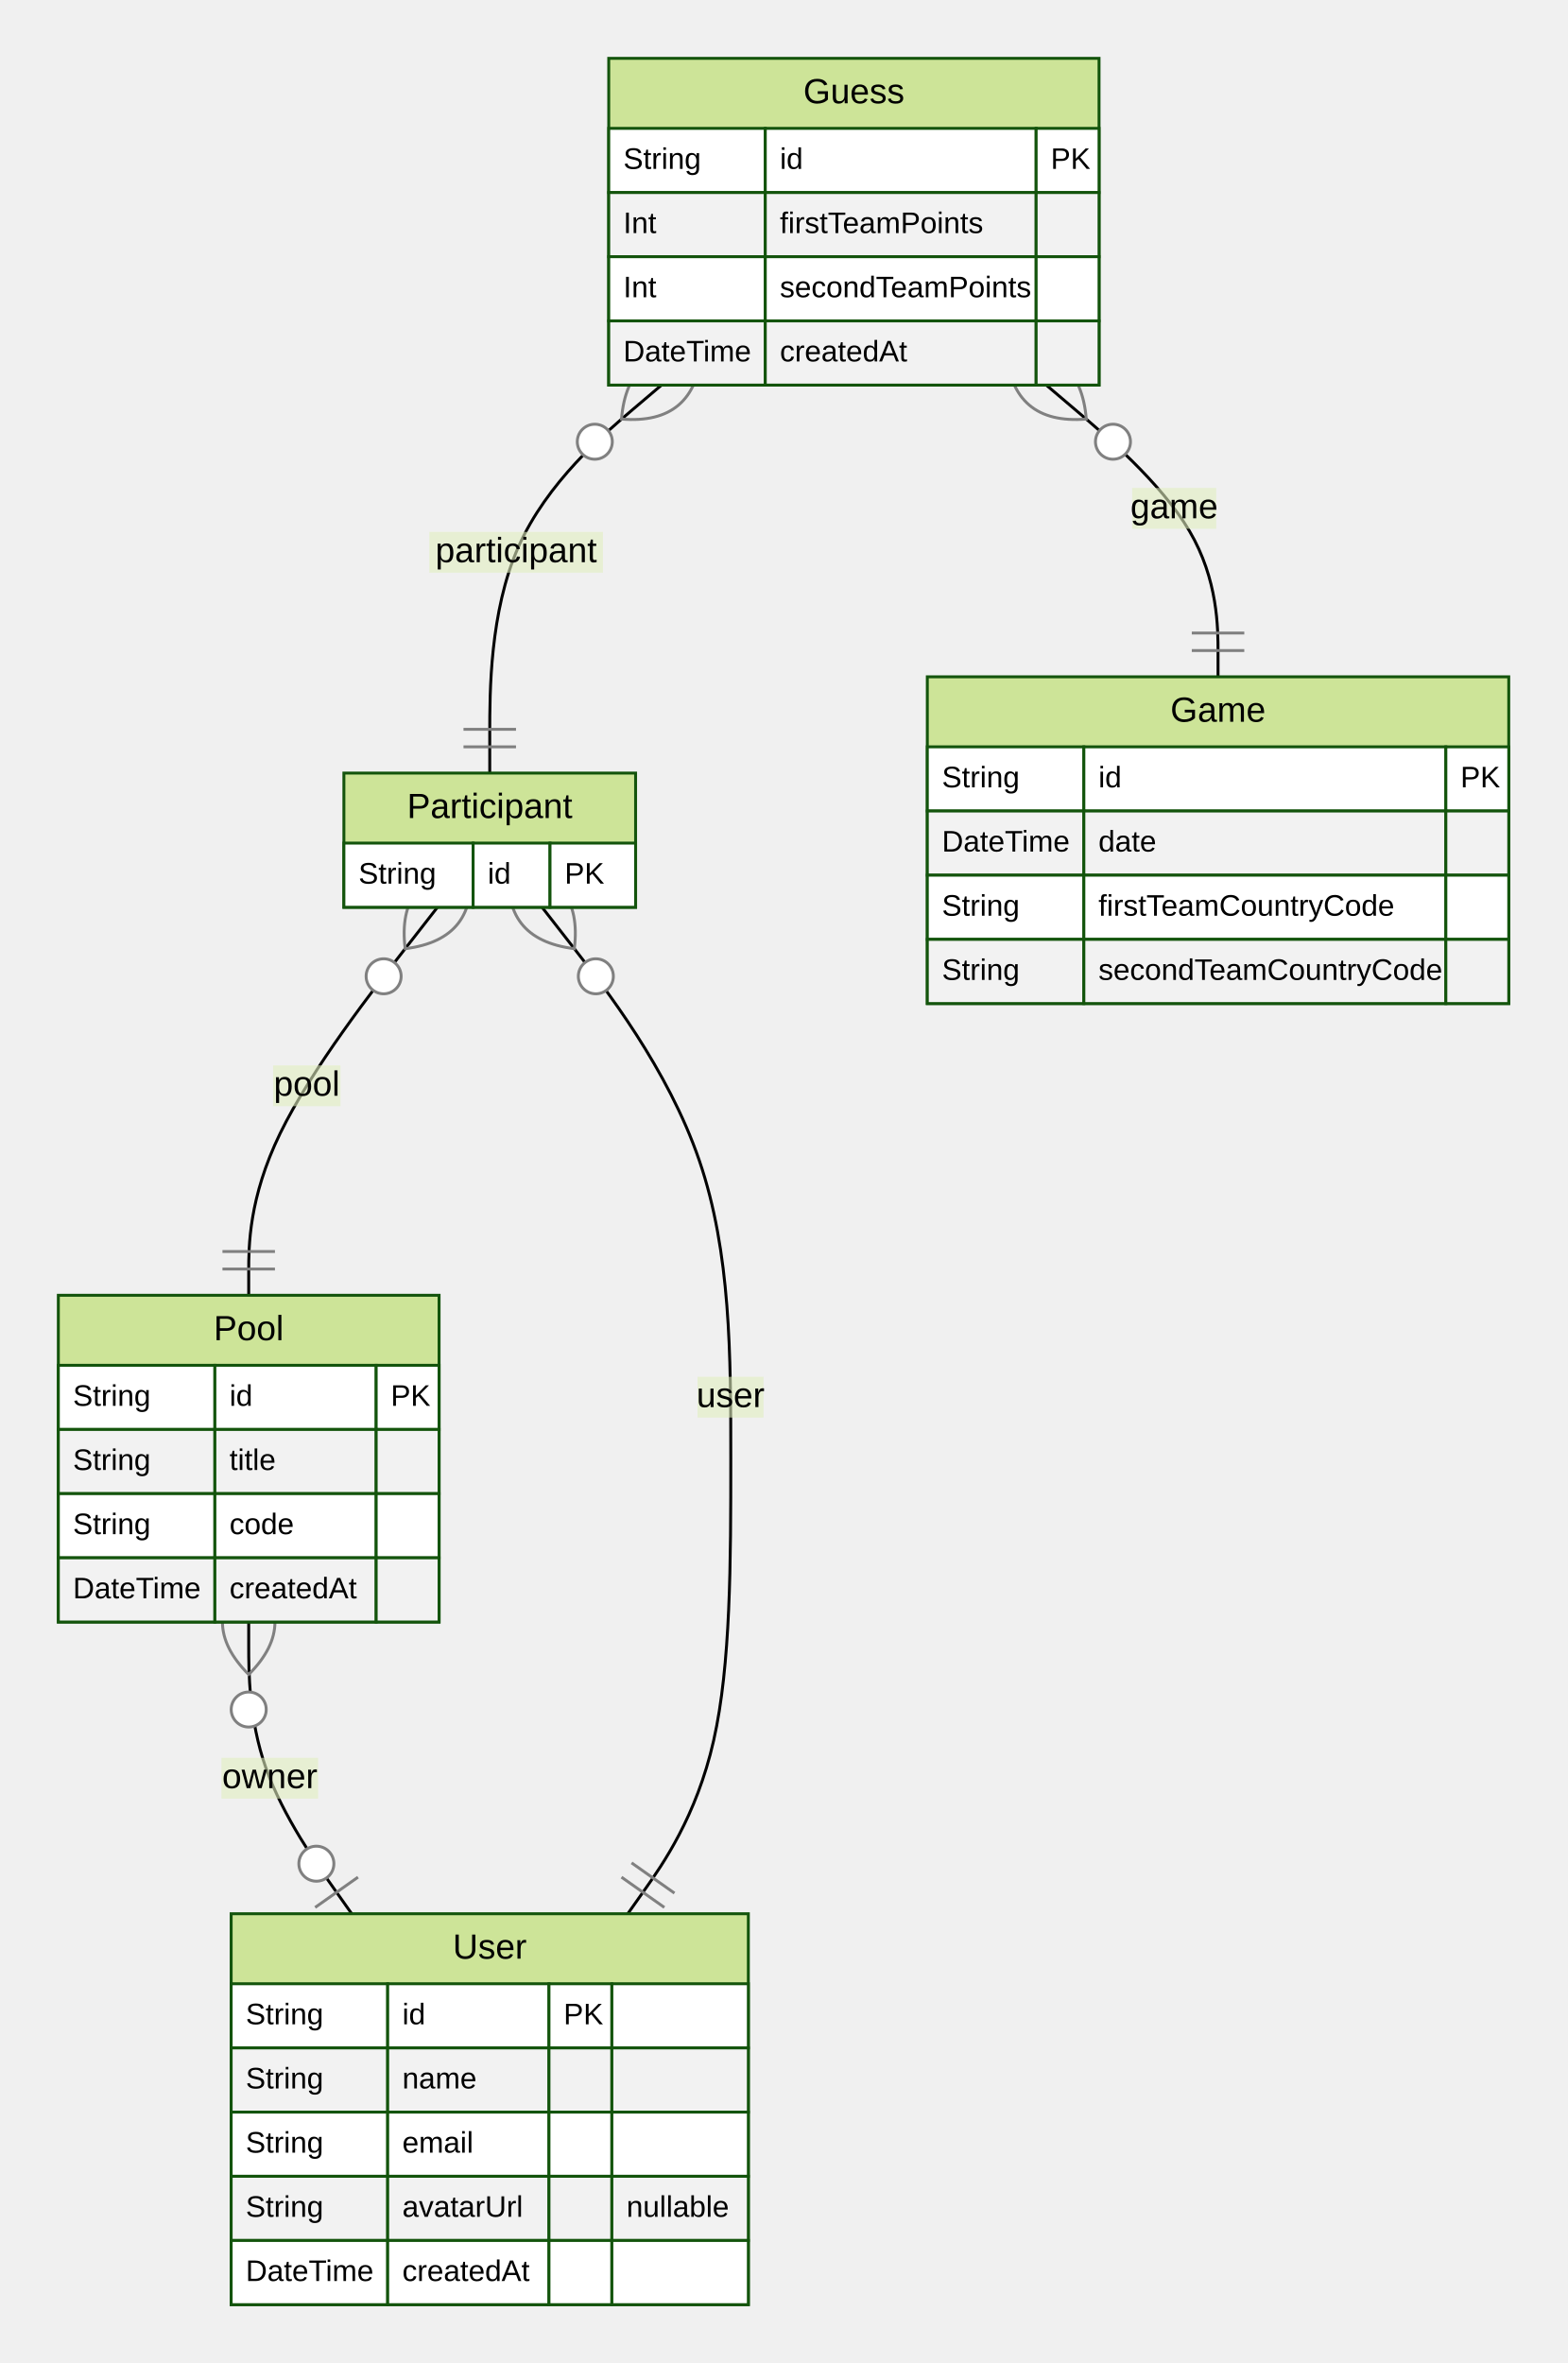
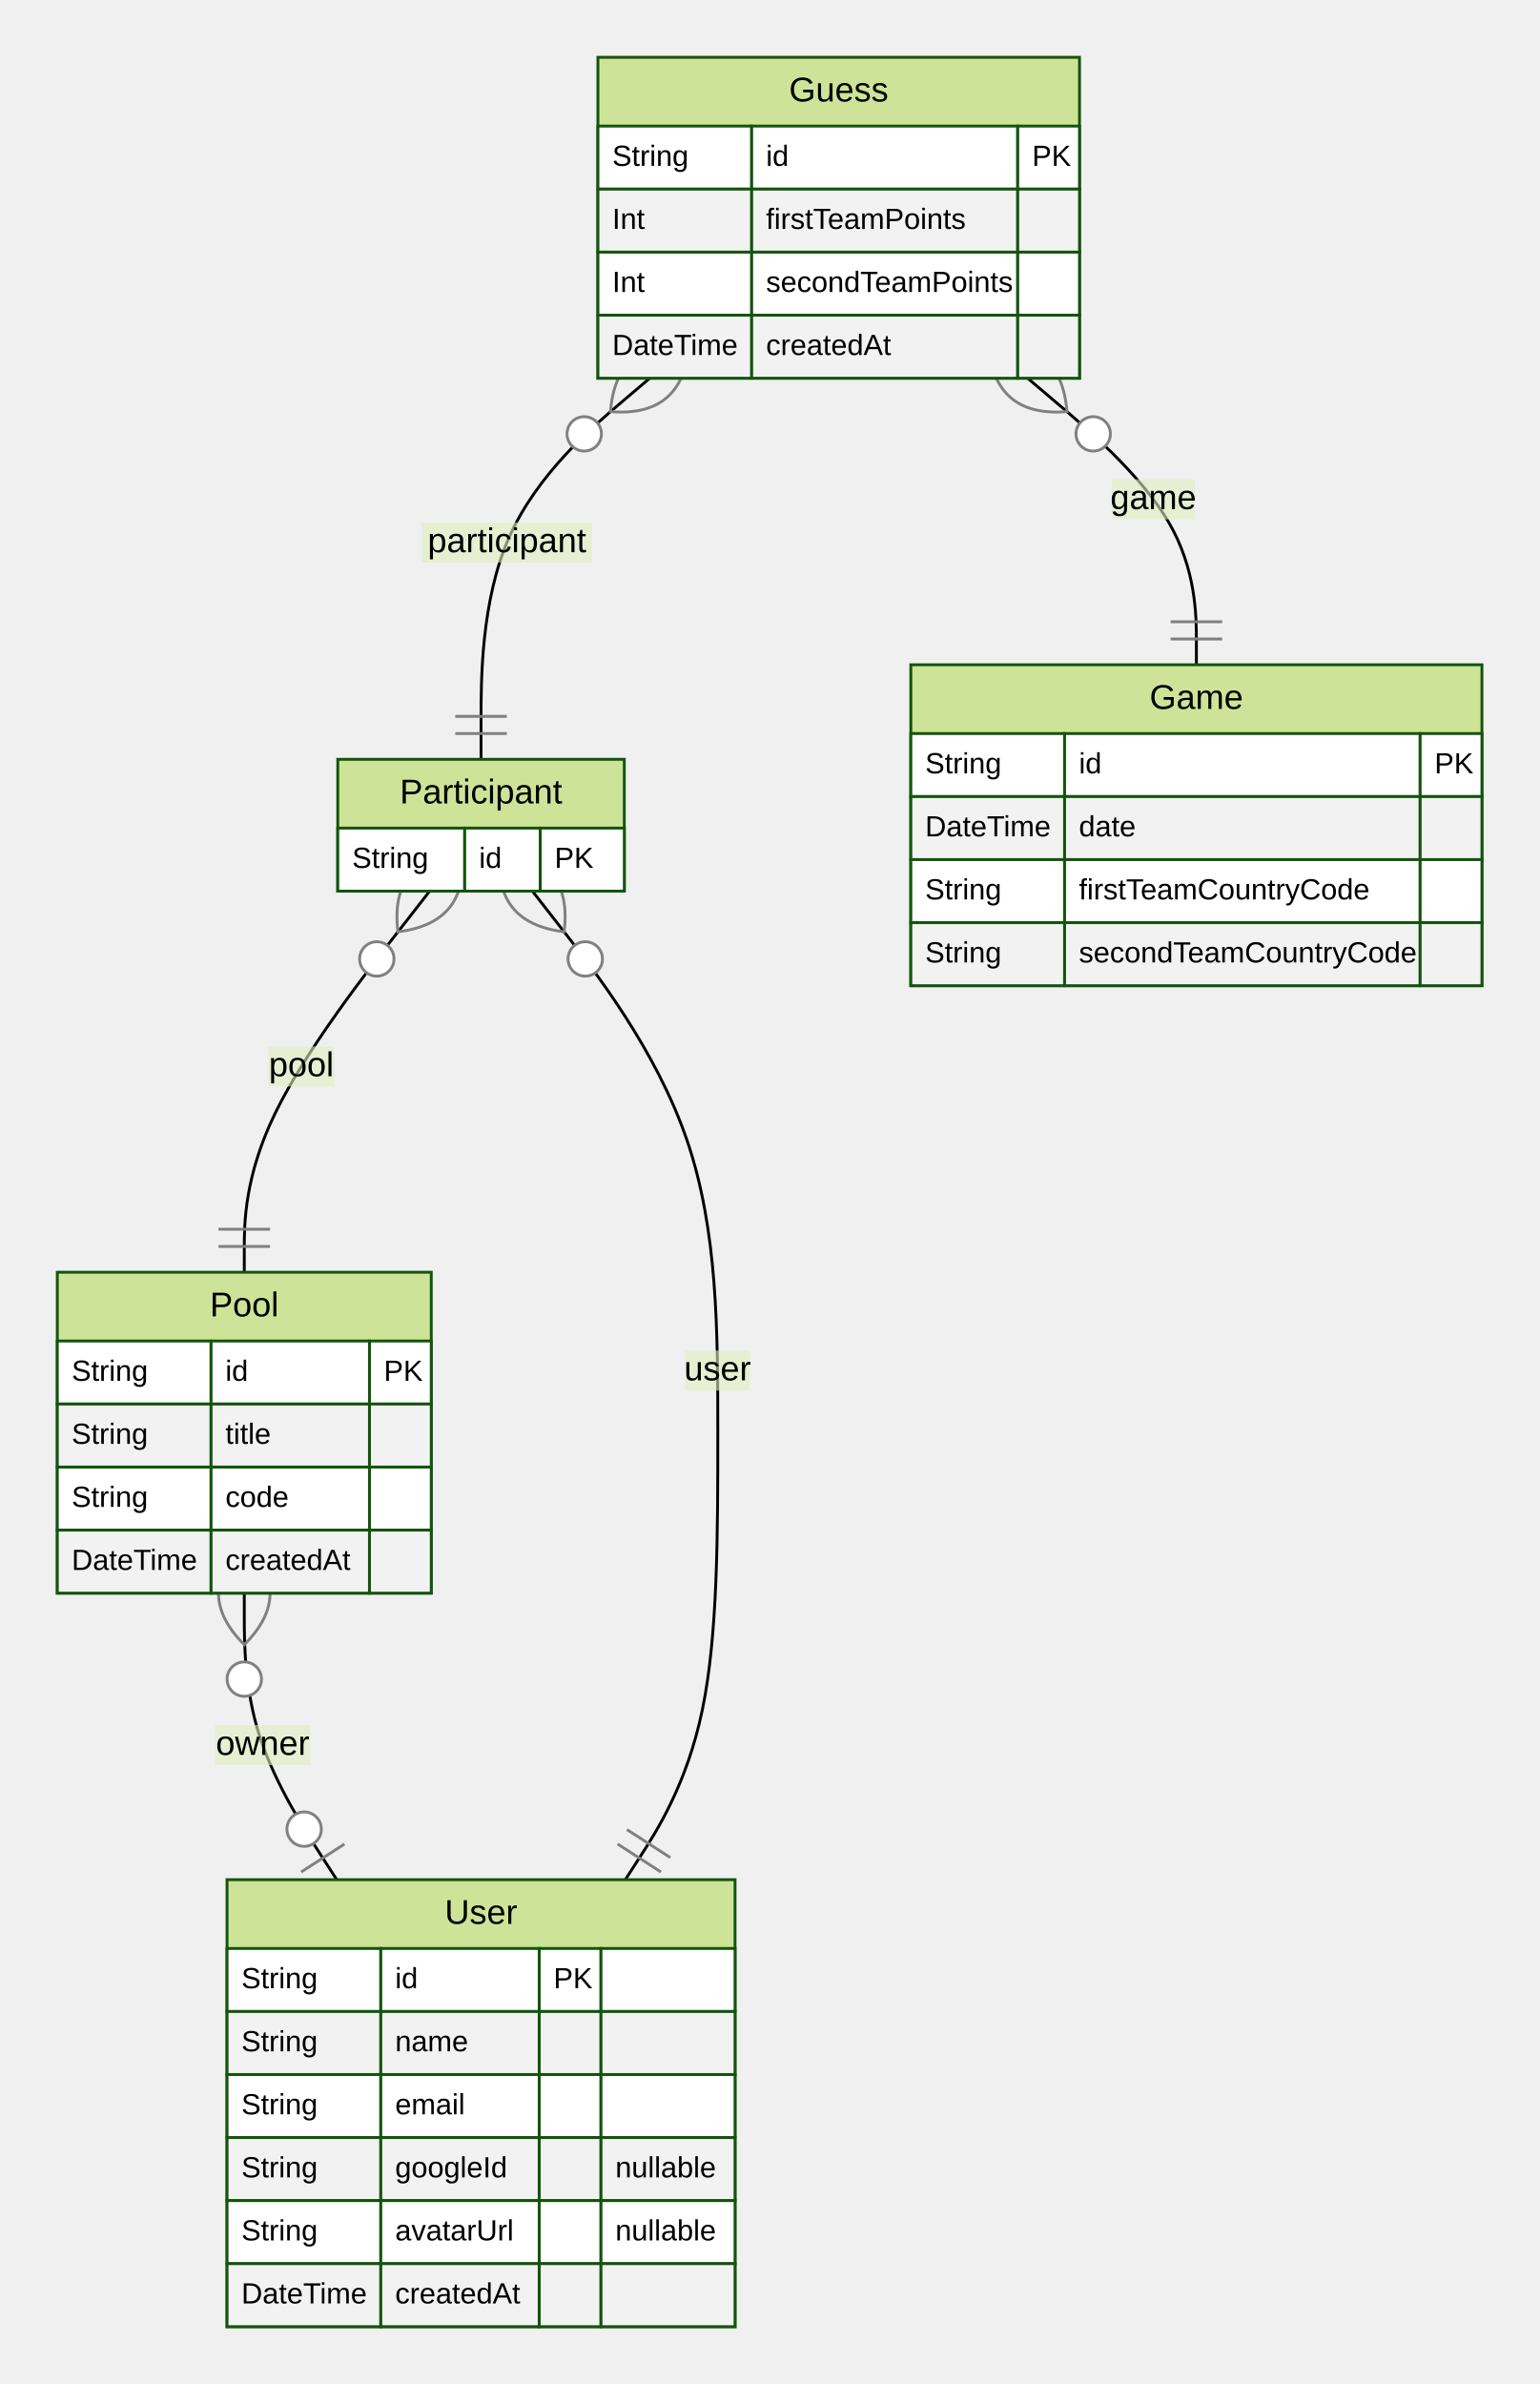
- <svg xmlns="http://www.w3.org/2000/svg" aria-labelledby="chart-title-mermaid-0 chart-desc-mermaid-0" role="img" viewBox="0 0 537.207 810" style="max-width: 537.207px; background-color: white;" width="100%" id="mermaid-0">
+ <svg xmlns="http://www.w3.org/2000/svg" aria-labelledby="chart-title-mermaid-0 chart-desc-mermaid-0" role="img" viewBox="0 0 537.207 832" style="max-width: 537.207px; background-color: white;" width="100%" id="mermaid-0">
  <style>#mermaid-0 {font-family:"trebuchet ms",verdana,arial,sans-serif;font-size:16px;fill:#000000;}#mermaid-0 .error-icon{fill:#552222;}#mermaid-0 .error-text{fill:#552222;stroke:#552222;}#mermaid-0 .edge-thickness-normal{stroke-width:2px;}#mermaid-0 .edge-thickness-thick{stroke-width:3.5px;}#mermaid-0 .edge-pattern-solid{stroke-dasharray:0;}#mermaid-0 .edge-pattern-dashed{stroke-dasharray:3;}#mermaid-0 .edge-pattern-dotted{stroke-dasharray:2;}#mermaid-0 .marker{fill:#000000;stroke:#000000;}#mermaid-0 .marker.cross{stroke:#000000;}#mermaid-0 svg{font-family:"trebuchet ms",verdana,arial,sans-serif;font-size:16px;}#mermaid-0 .entityBox{fill:#cde498;stroke:#13540c;}#mermaid-0 .attributeBoxOdd{fill:#ffffff;stroke:#13540c;}#mermaid-0 .attributeBoxEven{fill:#f2f2f2;stroke:#13540c;}#mermaid-0 .relationshipLabelBox{fill:hsl(78.158, 58.462%, 84.51%);opacity:0.7;background-color:hsl(78.158, 58.462%, 84.51%);}#mermaid-0 .relationshipLabelBox rect{opacity:0.5;}#mermaid-0 .relationshipLine{stroke:#000000;}#mermaid-0 :root{--mermaid-font-family:"trebuchet ms",verdana,arial,sans-serif;}</style>
  <g />
  <defs>
    <marker orient="auto" markerHeight="18" markerWidth="18" refY="9" refX="0" id="ONLY_ONE_START">
      <path d="M9,0 L9,18 M15,0 L15,18" fill="none" stroke="gray" />
    </marker>
  </defs>
  <defs>
    <marker orient="auto" markerHeight="18" markerWidth="18" refY="9" refX="18" id="ONLY_ONE_END">
      <path d="M3,0 L3,18 M9,0 L9,18" fill="none" stroke="gray" />
    </marker>
  </defs>
  <defs>
    <marker orient="auto" markerHeight="18" markerWidth="30" refY="9" refX="0" id="ZERO_OR_ONE_START">
      <circle r="6" cy="9" cx="21" fill="white" stroke="gray" />
      <path d="M9,0 L9,18" fill="none" stroke="gray" />
    </marker>
  </defs>
  <defs>
    <marker orient="auto" markerHeight="18" markerWidth="30" refY="9" refX="30" id="ZERO_OR_ONE_END">
      <circle r="6" cy="9" cx="9" fill="white" stroke="gray" />
      <path d="M21,0 L21,18" fill="none" stroke="gray" />
    </marker>
  </defs>
  <defs>
    <marker orient="auto" markerHeight="36" markerWidth="45" refY="18" refX="18" id="ONE_OR_MORE_START">
      <path d="M0,18 Q 18,0 36,18 Q 18,36 0,18 M42,9 L42,27" fill="none" stroke="gray" />
    </marker>
  </defs>
  <defs>
    <marker orient="auto" markerHeight="36" markerWidth="45" refY="18" refX="27" id="ONE_OR_MORE_END">
      <path d="M3,9 L3,27 M9,18 Q27,0 45,18 Q27,36 9,18" fill="none" stroke="gray" />
    </marker>
  </defs>
  <defs>
    <marker orient="auto" markerHeight="36" markerWidth="57" refY="18" refX="18" id="ZERO_OR_MORE_START">
      <circle r="6" cy="18" cx="48" fill="white" stroke="gray" />
      <path d="M0,18 Q18,0 36,18 Q18,36 0,18" fill="none" stroke="gray" />
    </marker>
  </defs>
  <defs>
    <marker orient="auto" markerHeight="36" markerWidth="57" refY="18" refX="39" id="ZERO_OR_MORE_END">
      <circle r="6" cy="18" cx="9" fill="white" stroke="gray" />
      <path d="M21,18 Q39,0 57,18 Q39,36 21,18" fill="none" stroke="gray" />
    </marker>
  </defs>
-   <path marker-start="url(#ZERO_OR_MORE_START)" marker-end="url(#ZERO_OR_ONE_END)" fill="none" stroke="gray" d="M85.258,556L85.258,564.333C85.258,572.667,85.258,589.333,91.143,606C97.028,622.667,108.799,639.333,114.684,647.667L120.569,656" class="er relationshipLine" />
-   <path marker-start="url(#ZERO_OR_MORE_START)" marker-end="url(#ONLY_ONE_END)" fill="none" stroke="gray" d="M185.816,311L196.599,324.833C207.382,338.667,228.949,366.333,239.732,397.833C250.516,429.333,250.516,464.667,250.516,500C250.516,535.333,250.516,570.667,244.63,596.667C238.745,622.667,226.975,639.333,221.089,647.667L215.204,656" class="er relationshipLine" />
+   <path marker-start="url(#ZERO_OR_MORE_START)" marker-end="url(#ZERO_OR_ONE_END)" fill="none" stroke="gray" d="M85.258,556L85.258,564.333C85.258,572.667,85.258,589.333,90.637,606C96.017,622.667,106.776,639.333,112.155,647.667L117.535,656" class="er relationshipLine" />
+   <path marker-start="url(#ZERO_OR_MORE_START)" marker-end="url(#ONLY_ONE_END)" fill="none" stroke="gray" d="M185.816,311L196.599,324.833C207.382,338.667,228.949,366.333,239.732,397.833C250.516,429.333,250.516,464.667,250.516,500C250.516,535.333,250.516,570.667,245.136,596.667C239.757,622.667,228.998,639.333,223.618,647.667L218.239,656" class="er relationshipLine" />
  <path marker-start="url(#ZERO_OR_MORE_START)" marker-end="url(#ONLY_ONE_END)" fill="none" stroke="gray" d="M149.958,311L139.174,324.833C128.391,338.667,106.824,366.333,96.041,388.5C85.258,410.667,85.258,427.333,85.258,435.667L85.258,444" class="er relationshipLine" />
  <path marker-start="url(#ZERO_OR_MORE_START)" marker-end="url(#ONLY_ONE_END)" fill="none" stroke="gray" d="M358.665,132L368.478,140.333C378.292,148.667,397.92,165.333,407.733,182C417.547,198.667,417.547,215.333,417.547,223.667L417.547,232" class="er relationshipLine" />
  <path marker-start="url(#ZERO_OR_MORE_START)" marker-end="url(#ONLY_ONE_END)" fill="none" stroke="gray" d="M226.769,132L216.955,140.333C207.141,148.667,187.514,165.333,177.7,187.5C167.887,209.667,167.887,237.333,167.887,251.167L167.887,265" class="er relationshipLine" />
  <g transform="translate(20,444 )" id="Pool">
    <rect height="112" width="130.516" y="0" x="0" stroke="gray" fill-opacity="100%" fill="honeydew" class="er entityBox" />
    <text transform="translate(65.25781,12)" style="font-family: &quot;trebuchet ms&quot;, verdana, arial, sans-serif;; font-size: 12px" text-anchor="middle" dominant-baseline="middle" y="0" x="0" id="entity-Pool" class="er entityLabel">Pool</text>
    <rect height="22" width="53.664" y="24" x="0" stroke="gray" fill-opacity="100%" fill="honeydew" class="er attributeBoxOdd" />
    <text transform="translate(5,35)" style="font-family: &quot;trebuchet ms&quot;, verdana, arial, sans-serif;; font-size: 10.2px" text-anchor="left" dominant-baseline="middle" y="0" x="0" id="entity-Pool-attr-1-type" class="er entityLabel">String</text>
    <rect height="22" width="55.289" y="24" x="53.664" stroke="gray" fill-opacity="100%" fill="honeydew" class="er attributeBoxOdd" />
    <text transform="translate(58.66406,35)" style="font-family: &quot;trebuchet ms&quot;, verdana, arial, sans-serif;; font-size: 10.2px" text-anchor="left" dominant-baseline="middle" y="0" x="0" id="entity-Pool-attr-1-name" class="er entityLabel">id</text>
    <rect height="22" width="21.562" y="24" x="108.953" stroke="gray" fill-opacity="100%" fill="honeydew" class="er attributeBoxOdd" />
    <text transform="translate(113.9531,35)" style="font-family: &quot;trebuchet ms&quot;, verdana, arial, sans-serif;; font-size: 10.2px" text-anchor="left" dominant-baseline="middle" y="0" x="0" id="entity-Pool-attr-1-key" class="er entityLabel">PK</text>
    <rect height="22" width="53.664" y="46" x="0" stroke="gray" fill-opacity="100%" fill="honeydew" class="er attributeBoxEven" />
    <text transform="translate(5,57)" style="font-family: &quot;trebuchet ms&quot;, verdana, arial, sans-serif;; font-size: 10.2px" text-anchor="left" dominant-baseline="middle" y="0" x="0" id="entity-Pool-attr-2-type" class="er entityLabel">String</text>
    <rect height="22" width="55.289" y="46" x="53.664" stroke="gray" fill-opacity="100%" fill="honeydew" class="er attributeBoxEven" />
    <text transform="translate(58.66406,57)" style="font-family: &quot;trebuchet ms&quot;, verdana, arial, sans-serif;; font-size: 10.2px" text-anchor="left" dominant-baseline="middle" y="0" x="0" id="entity-Pool-attr-2-name" class="er entityLabel">title</text>
    <rect height="22" width="21.562" y="46" x="108.953" stroke="gray" fill-opacity="100%" fill="honeydew" class="er attributeBoxEven" />
    <text transform="translate(113.9531,57)" style="font-family: &quot;trebuchet ms&quot;, verdana, arial, sans-serif;; font-size: 10.2px" text-anchor="left" dominant-baseline="middle" y="0" x="0" id="entity-Pool-attr-2-key" class="er entityLabel" />
    <rect height="22" width="53.664" y="68" x="0" stroke="gray" fill-opacity="100%" fill="honeydew" class="er attributeBoxOdd" />
    <text transform="translate(5,79)" style="font-family: &quot;trebuchet ms&quot;, verdana, arial, sans-serif;; font-size: 10.2px" text-anchor="left" dominant-baseline="middle" y="0" x="0" id="entity-Pool-attr-3-type" class="er entityLabel">String</text>
    <rect height="22" width="55.289" y="68" x="53.664" stroke="gray" fill-opacity="100%" fill="honeydew" class="er attributeBoxOdd" />
    <text transform="translate(58.66406,79)" style="font-family: &quot;trebuchet ms&quot;, verdana, arial, sans-serif;; font-size: 10.2px" text-anchor="left" dominant-baseline="middle" y="0" x="0" id="entity-Pool-attr-3-name" class="er entityLabel">code</text>
    <rect height="22" width="21.562" y="68" x="108.953" stroke="gray" fill-opacity="100%" fill="honeydew" class="er attributeBoxOdd" />
    <text transform="translate(113.9531,79)" style="font-family: &quot;trebuchet ms&quot;, verdana, arial, sans-serif;; font-size: 10.2px" text-anchor="left" dominant-baseline="middle" y="0" x="0" id="entity-Pool-attr-3-key" class="er entityLabel" />
    <rect height="22" width="53.664" y="90" x="0" stroke="gray" fill-opacity="100%" fill="honeydew" class="er attributeBoxEven" />
    <text transform="translate(5,101)" style="font-family: &quot;trebuchet ms&quot;, verdana, arial, sans-serif;; font-size: 10.2px" text-anchor="left" dominant-baseline="middle" y="0" x="0" id="entity-Pool-attr-4-type" class="er entityLabel">DateTime</text>
    <rect height="22" width="55.289" y="90" x="53.664" stroke="gray" fill-opacity="100%" fill="honeydew" class="er attributeBoxEven" />
    <text transform="translate(58.66406,101)" style="font-family: &quot;trebuchet ms&quot;, verdana, arial, sans-serif;; font-size: 10.2px" text-anchor="left" dominant-baseline="middle" y="0" x="0" id="entity-Pool-attr-4-name" class="er entityLabel">createdAt</text>
    <rect height="22" width="21.562" y="90" x="108.953" stroke="gray" fill-opacity="100%" fill="honeydew" class="er attributeBoxEven" />
    <text transform="translate(113.9531,101)" style="font-family: &quot;trebuchet ms&quot;, verdana, arial, sans-serif;; font-size: 10.2px" text-anchor="left" dominant-baseline="middle" y="0" x="0" id="entity-Pool-attr-4-key" class="er entityLabel" />
  </g>
  <g transform="translate(117.8867,265 )" id="Participant">
    <rect height="46" width="100" y="0" x="0" stroke="gray" fill-opacity="100%" fill="honeydew" class="er entityBox" />
    <text transform="translate(50,12)" style="font-family: &quot;trebuchet ms&quot;, verdana, arial, sans-serif;; font-size: 12px" text-anchor="middle" dominant-baseline="middle" y="0" x="0" id="entity-Participant" class="er entityLabel">Participant</text>
    <rect height="22" width="44.297" y="24" x="0" stroke="gray" fill-opacity="100%" fill="honeydew" class="er attributeBoxOdd" />
    <text transform="translate(5,35)" style="font-family: &quot;trebuchet ms&quot;, verdana, arial, sans-serif;; font-size: 10.2px" text-anchor="left" dominant-baseline="middle" y="0" x="0" id="entity-Participant-attr-1-type" class="er entityLabel">String</text>
    <rect height="22" width="26.367" y="24" x="44.297" stroke="gray" fill-opacity="100%" fill="honeydew" class="er attributeBoxOdd" />
    <text transform="translate(49.29688,35)" style="font-family: &quot;trebuchet ms&quot;, verdana, arial, sans-serif;; font-size: 10.2px" text-anchor="left" dominant-baseline="middle" y="0" x="0" id="entity-Participant-attr-1-name" class="er entityLabel">id</text>
    <rect height="22" width="29.336" y="24" x="70.664" stroke="gray" fill-opacity="100%" fill="honeydew" class="er attributeBoxOdd" />
    <text transform="translate(75.66406,35)" style="font-family: &quot;trebuchet ms&quot;, verdana, arial, sans-serif;; font-size: 10.2px" text-anchor="left" dominant-baseline="middle" y="0" x="0" id="entity-Participant-attr-1-key" class="er entityLabel">PK</text>
  </g>
  <g transform="translate(79.23828,656 )" id="User">
-     <rect height="134" width="177.297" y="0" x="0" stroke="gray" fill-opacity="100%" fill="honeydew" class="er entityBox" />
+     <rect height="156" width="177.297" y="0" x="0" stroke="gray" fill-opacity="100%" fill="honeydew" class="er entityBox" />
    <text transform="translate(88.64844,12)" style="font-family: &quot;trebuchet ms&quot;, verdana, arial, sans-serif;; font-size: 12px" text-anchor="middle" dominant-baseline="middle" y="0" x="0" id="entity-User" class="er entityLabel">User</text>
    <rect height="22" width="53.664" y="24" x="0" stroke="gray" fill-opacity="100%" fill="honeydew" class="er attributeBoxOdd" />
    <text transform="translate(5,35)" style="font-family: &quot;trebuchet ms&quot;, verdana, arial, sans-serif;; font-size: 10.2px" text-anchor="left" dominant-baseline="middle" y="0" x="0" id="entity-User-attr-1-type" class="er entityLabel">String</text>
    <rect height="22" width="55.289" y="24" x="53.664" stroke="gray" fill-opacity="100%" fill="honeydew" class="er attributeBoxOdd" />
    <text transform="translate(58.66406,35)" style="font-family: &quot;trebuchet ms&quot;, verdana, arial, sans-serif;; font-size: 10.2px" text-anchor="left" dominant-baseline="middle" y="0" x="0" id="entity-User-attr-1-name" class="er entityLabel">id</text>
    <rect height="22" width="21.562" y="24" x="108.953" stroke="gray" fill-opacity="100%" fill="honeydew" class="er attributeBoxOdd" />
    <text transform="translate(113.9531,35)" style="font-family: &quot;trebuchet ms&quot;, verdana, arial, sans-serif;; font-size: 10.2px" text-anchor="left" dominant-baseline="middle" y="0" x="0" id="entity-User-attr-1-key" class="er entityLabel">PK</text>
    <rect height="22" width="46.781" y="24" x="130.516" stroke="gray" fill-opacity="100%" fill="honeydew" class="er attributeBoxOdd" />
    <text transform="translate(135.5156,35)" style="font-family: &quot;trebuchet ms&quot;, verdana, arial, sans-serif;; font-size: 10.2px" text-anchor="left" dominant-baseline="middle" y="0" x="0" id="entity-User-attr-1-comment" class="er entityLabel" />
    <rect height="22" width="53.664" y="46" x="0" stroke="gray" fill-opacity="100%" fill="honeydew" class="er attributeBoxEven" />
    <text transform="translate(5,57)" style="font-family: &quot;trebuchet ms&quot;, verdana, arial, sans-serif;; font-size: 10.2px" text-anchor="left" dominant-baseline="middle" y="0" x="0" id="entity-User-attr-2-type" class="er entityLabel">String</text>
    <rect height="22" width="55.289" y="46" x="53.664" stroke="gray" fill-opacity="100%" fill="honeydew" class="er attributeBoxEven" />
    <text transform="translate(58.66406,57)" style="font-family: &quot;trebuchet ms&quot;, verdana, arial, sans-serif;; font-size: 10.2px" text-anchor="left" dominant-baseline="middle" y="0" x="0" id="entity-User-attr-2-name" class="er entityLabel">name</text>
    <rect height="22" width="21.562" y="46" x="108.953" stroke="gray" fill-opacity="100%" fill="honeydew" class="er attributeBoxEven" />
    <text transform="translate(113.9531,57)" style="font-family: &quot;trebuchet ms&quot;, verdana, arial, sans-serif;; font-size: 10.2px" text-anchor="left" dominant-baseline="middle" y="0" x="0" id="entity-User-attr-2-key" class="er entityLabel" />
    <rect height="22" width="46.781" y="46" x="130.516" stroke="gray" fill-opacity="100%" fill="honeydew" class="er attributeBoxEven" />
    <text transform="translate(135.5156,57)" style="font-family: &quot;trebuchet ms&quot;, verdana, arial, sans-serif;; font-size: 10.2px" text-anchor="left" dominant-baseline="middle" y="0" x="0" id="entity-User-attr-2-comment" class="er entityLabel" />
    <rect height="22" width="53.664" y="68" x="0" stroke="gray" fill-opacity="100%" fill="honeydew" class="er attributeBoxOdd" />
    <text transform="translate(5,79)" style="font-family: &quot;trebuchet ms&quot;, verdana, arial, sans-serif;; font-size: 10.2px" text-anchor="left" dominant-baseline="middle" y="0" x="0" id="entity-User-attr-3-type" class="er entityLabel">String</text>
    <rect height="22" width="55.289" y="68" x="53.664" stroke="gray" fill-opacity="100%" fill="honeydew" class="er attributeBoxOdd" />
    <text transform="translate(58.66406,79)" style="font-family: &quot;trebuchet ms&quot;, verdana, arial, sans-serif;; font-size: 10.2px" text-anchor="left" dominant-baseline="middle" y="0" x="0" id="entity-User-attr-3-name" class="er entityLabel">email</text>
    <rect height="22" width="21.562" y="68" x="108.953" stroke="gray" fill-opacity="100%" fill="honeydew" class="er attributeBoxOdd" />
    <text transform="translate(113.9531,79)" style="font-family: &quot;trebuchet ms&quot;, verdana, arial, sans-serif;; font-size: 10.2px" text-anchor="left" dominant-baseline="middle" y="0" x="0" id="entity-User-attr-3-key" class="er entityLabel" />
    <rect height="22" width="46.781" y="68" x="130.516" stroke="gray" fill-opacity="100%" fill="honeydew" class="er attributeBoxOdd" />
    <text transform="translate(135.5156,79)" style="font-family: &quot;trebuchet ms&quot;, verdana, arial, sans-serif;; font-size: 10.2px" text-anchor="left" dominant-baseline="middle" y="0" x="0" id="entity-User-attr-3-comment" class="er entityLabel" />
    <rect height="22" width="53.664" y="90" x="0" stroke="gray" fill-opacity="100%" fill="honeydew" class="er attributeBoxEven" />
    <text transform="translate(5,101)" style="font-family: &quot;trebuchet ms&quot;, verdana, arial, sans-serif;; font-size: 10.2px" text-anchor="left" dominant-baseline="middle" y="0" x="0" id="entity-User-attr-4-type" class="er entityLabel">String</text>
    <rect height="22" width="55.289" y="90" x="53.664" stroke="gray" fill-opacity="100%" fill="honeydew" class="er attributeBoxEven" />
-     <text transform="translate(58.66406,101)" style="font-family: &quot;trebuchet ms&quot;, verdana, arial, sans-serif;; font-size: 10.2px" text-anchor="left" dominant-baseline="middle" y="0" x="0" id="entity-User-attr-4-name" class="er entityLabel">avatarUrl</text>
+     <text transform="translate(58.66406,101)" style="font-family: &quot;trebuchet ms&quot;, verdana, arial, sans-serif;; font-size: 10.2px" text-anchor="left" dominant-baseline="middle" y="0" x="0" id="entity-User-attr-4-name" class="er entityLabel">googleId</text>
    <rect height="22" width="21.562" y="90" x="108.953" stroke="gray" fill-opacity="100%" fill="honeydew" class="er attributeBoxEven" />
    <text transform="translate(113.9531,101)" style="font-family: &quot;trebuchet ms&quot;, verdana, arial, sans-serif;; font-size: 10.2px" text-anchor="left" dominant-baseline="middle" y="0" x="0" id="entity-User-attr-4-key" class="er entityLabel" />
    <rect height="22" width="46.781" y="90" x="130.516" stroke="gray" fill-opacity="100%" fill="honeydew" class="er attributeBoxEven" />
    <text transform="translate(135.5156,101)" style="font-family: &quot;trebuchet ms&quot;, verdana, arial, sans-serif;; font-size: 10.2px" text-anchor="left" dominant-baseline="middle" y="0" x="0" id="entity-User-attr-4-comment" class="er entityLabel">nullable</text>
    <rect height="22" width="53.664" y="112" x="0" stroke="gray" fill-opacity="100%" fill="honeydew" class="er attributeBoxOdd" />
-     <text transform="translate(5,123)" style="font-family: &quot;trebuchet ms&quot;, verdana, arial, sans-serif;; font-size: 10.2px" text-anchor="left" dominant-baseline="middle" y="0" x="0" id="entity-User-attr-5-type" class="er entityLabel">DateTime</text>
+     <text transform="translate(5,123)" style="font-family: &quot;trebuchet ms&quot;, verdana, arial, sans-serif;; font-size: 10.2px" text-anchor="left" dominant-baseline="middle" y="0" x="0" id="entity-User-attr-5-type" class="er entityLabel">String</text>
    <rect height="22" width="55.289" y="112" x="53.664" stroke="gray" fill-opacity="100%" fill="honeydew" class="er attributeBoxOdd" />
-     <text transform="translate(58.66406,123)" style="font-family: &quot;trebuchet ms&quot;, verdana, arial, sans-serif;; font-size: 10.2px" text-anchor="left" dominant-baseline="middle" y="0" x="0" id="entity-User-attr-5-name" class="er entityLabel">createdAt</text>
+     <text transform="translate(58.66406,123)" style="font-family: &quot;trebuchet ms&quot;, verdana, arial, sans-serif;; font-size: 10.2px" text-anchor="left" dominant-baseline="middle" y="0" x="0" id="entity-User-attr-5-name" class="er entityLabel">avatarUrl</text>
    <rect height="22" width="21.562" y="112" x="108.953" stroke="gray" fill-opacity="100%" fill="honeydew" class="er attributeBoxOdd" />
    <text transform="translate(113.9531,123)" style="font-family: &quot;trebuchet ms&quot;, verdana, arial, sans-serif;; font-size: 10.2px" text-anchor="left" dominant-baseline="middle" y="0" x="0" id="entity-User-attr-5-key" class="er entityLabel" />
    <rect height="22" width="46.781" y="112" x="130.516" stroke="gray" fill-opacity="100%" fill="honeydew" class="er attributeBoxOdd" />
-     <text transform="translate(135.5156,123)" style="font-family: &quot;trebuchet ms&quot;, verdana, arial, sans-serif;; font-size: 10.2px" text-anchor="left" dominant-baseline="middle" y="0" x="0" id="entity-User-attr-5-comment" class="er entityLabel" />
+     <text transform="translate(135.5156,123)" style="font-family: &quot;trebuchet ms&quot;, verdana, arial, sans-serif;; font-size: 10.2px" text-anchor="left" dominant-baseline="middle" y="0" x="0" id="entity-User-attr-5-comment" class="er entityLabel">nullable</text>
+     <rect height="22" width="53.664" y="134" x="0" stroke="gray" fill-opacity="100%" fill="honeydew" class="er attributeBoxEven" />
+     <text transform="translate(5,145)" style="font-family: &quot;trebuchet ms&quot;, verdana, arial, sans-serif;; font-size: 10.2px" text-anchor="left" dominant-baseline="middle" y="0" x="0" id="entity-User-attr-6-type" class="er entityLabel">DateTime</text>
+     <rect height="22" width="55.289" y="134" x="53.664" stroke="gray" fill-opacity="100%" fill="honeydew" class="er attributeBoxEven" />
+     <text transform="translate(58.66406,145)" style="font-family: &quot;trebuchet ms&quot;, verdana, arial, sans-serif;; font-size: 10.2px" text-anchor="left" dominant-baseline="middle" y="0" x="0" id="entity-User-attr-6-name" class="er entityLabel">createdAt</text>
+     <rect height="22" width="21.562" y="134" x="108.953" stroke="gray" fill-opacity="100%" fill="honeydew" class="er attributeBoxEven" />
+     <text transform="translate(113.9531,145)" style="font-family: &quot;trebuchet ms&quot;, verdana, arial, sans-serif;; font-size: 10.2px" text-anchor="left" dominant-baseline="middle" y="0" x="0" id="entity-User-attr-6-key" class="er entityLabel" />
+     <rect height="22" width="46.781" y="134" x="130.516" stroke="gray" fill-opacity="100%" fill="honeydew" class="er attributeBoxEven" />
+     <text transform="translate(135.5156,145)" style="font-family: &quot;trebuchet ms&quot;, verdana, arial, sans-serif;; font-size: 10.2px" text-anchor="left" dominant-baseline="middle" y="0" x="0" id="entity-User-attr-6-comment" class="er entityLabel" />
  </g>
  <g transform="translate(317.8867,232 )" id="Game">
    <rect height="112" width="199.32" y="0" x="0" stroke="gray" fill-opacity="100%" fill="honeydew" class="er entityBox" />
    <text transform="translate(99.66016,12)" style="font-family: &quot;trebuchet ms&quot;, verdana, arial, sans-serif;; font-size: 12px" text-anchor="middle" dominant-baseline="middle" y="0" x="0" id="entity-Game" class="er entityLabel">Game</text>
    <rect height="22" width="53.664" y="24" x="0" stroke="gray" fill-opacity="100%" fill="honeydew" class="er attributeBoxOdd" />
    <text transform="translate(5,35)" style="font-family: &quot;trebuchet ms&quot;, verdana, arial, sans-serif;; font-size: 10.2px" text-anchor="left" dominant-baseline="middle" y="0" x="0" id="entity-Game-attr-1-type" class="er entityLabel">String</text>
    <rect height="22" width="124.094" y="24" x="53.664" stroke="gray" fill-opacity="100%" fill="honeydew" class="er attributeBoxOdd" />
    <text transform="translate(58.66406,35)" style="font-family: &quot;trebuchet ms&quot;, verdana, arial, sans-serif;; font-size: 10.2px" text-anchor="left" dominant-baseline="middle" y="0" x="0" id="entity-Game-attr-1-name" class="er entityLabel">id</text>
    <rect height="22" width="21.562" y="24" x="177.758" stroke="gray" fill-opacity="100%" fill="honeydew" class="er attributeBoxOdd" />
    <text transform="translate(182.7578,35)" style="font-family: &quot;trebuchet ms&quot;, verdana, arial, sans-serif;; font-size: 10.2px" text-anchor="left" dominant-baseline="middle" y="0" x="0" id="entity-Game-attr-1-key" class="er entityLabel">PK</text>
    <rect height="22" width="53.664" y="46" x="0" stroke="gray" fill-opacity="100%" fill="honeydew" class="er attributeBoxEven" />
    <text transform="translate(5,57)" style="font-family: &quot;trebuchet ms&quot;, verdana, arial, sans-serif;; font-size: 10.2px" text-anchor="left" dominant-baseline="middle" y="0" x="0" id="entity-Game-attr-2-type" class="er entityLabel">DateTime</text>
    <rect height="22" width="124.094" y="46" x="53.664" stroke="gray" fill-opacity="100%" fill="honeydew" class="er attributeBoxEven" />
    <text transform="translate(58.66406,57)" style="font-family: &quot;trebuchet ms&quot;, verdana, arial, sans-serif;; font-size: 10.2px" text-anchor="left" dominant-baseline="middle" y="0" x="0" id="entity-Game-attr-2-name" class="er entityLabel">date</text>
    <rect height="22" width="21.562" y="46" x="177.758" stroke="gray" fill-opacity="100%" fill="honeydew" class="er attributeBoxEven" />
    <text transform="translate(182.7578,57)" style="font-family: &quot;trebuchet ms&quot;, verdana, arial, sans-serif;; font-size: 10.2px" text-anchor="left" dominant-baseline="middle" y="0" x="0" id="entity-Game-attr-2-key" class="er entityLabel" />
    <rect height="22" width="53.664" y="68" x="0" stroke="gray" fill-opacity="100%" fill="honeydew" class="er attributeBoxOdd" />
    <text transform="translate(5,79)" style="font-family: &quot;trebuchet ms&quot;, verdana, arial, sans-serif;; font-size: 10.2px" text-anchor="left" dominant-baseline="middle" y="0" x="0" id="entity-Game-attr-3-type" class="er entityLabel">String</text>
    <rect height="22" width="124.094" y="68" x="53.664" stroke="gray" fill-opacity="100%" fill="honeydew" class="er attributeBoxOdd" />
    <text transform="translate(58.66406,79)" style="font-family: &quot;trebuchet ms&quot;, verdana, arial, sans-serif;; font-size: 10.2px" text-anchor="left" dominant-baseline="middle" y="0" x="0" id="entity-Game-attr-3-name" class="er entityLabel">firstTeamCountryCode</text>
    <rect height="22" width="21.562" y="68" x="177.758" stroke="gray" fill-opacity="100%" fill="honeydew" class="er attributeBoxOdd" />
    <text transform="translate(182.7578,79)" style="font-family: &quot;trebuchet ms&quot;, verdana, arial, sans-serif;; font-size: 10.2px" text-anchor="left" dominant-baseline="middle" y="0" x="0" id="entity-Game-attr-3-key" class="er entityLabel" />
    <rect height="22" width="53.664" y="90" x="0" stroke="gray" fill-opacity="100%" fill="honeydew" class="er attributeBoxEven" />
    <text transform="translate(5,101)" style="font-family: &quot;trebuchet ms&quot;, verdana, arial, sans-serif;; font-size: 10.2px" text-anchor="left" dominant-baseline="middle" y="0" x="0" id="entity-Game-attr-4-type" class="er entityLabel">String</text>
    <rect height="22" width="124.094" y="90" x="53.664" stroke="gray" fill-opacity="100%" fill="honeydew" class="er attributeBoxEven" />
    <text transform="translate(58.66406,101)" style="font-family: &quot;trebuchet ms&quot;, verdana, arial, sans-serif;; font-size: 10.2px" text-anchor="left" dominant-baseline="middle" y="0" x="0" id="entity-Game-attr-4-name" class="er entityLabel">secondTeamCountryCode</text>
    <rect height="22" width="21.562" y="90" x="177.758" stroke="gray" fill-opacity="100%" fill="honeydew" class="er attributeBoxEven" />
    <text transform="translate(182.7578,101)" style="font-family: &quot;trebuchet ms&quot;, verdana, arial, sans-serif;; font-size: 10.2px" text-anchor="left" dominant-baseline="middle" y="0" x="0" id="entity-Game-attr-4-key" class="er entityLabel" />
  </g>
  <g transform="translate(208.6777,20 )" id="Guess">
    <rect height="112" width="168.078" y="0" x="0" stroke="gray" fill-opacity="100%" fill="honeydew" class="er entityBox" />
    <text transform="translate(84.03906,12)" style="font-family: &quot;trebuchet ms&quot;, verdana, arial, sans-serif;; font-size: 12px" text-anchor="middle" dominant-baseline="middle" y="0" x="0" id="entity-Guess" class="er entityLabel">Guess</text>
    <rect height="22" width="53.664" y="24" x="0" stroke="gray" fill-opacity="100%" fill="honeydew" class="er attributeBoxOdd" />
    <text transform="translate(5,35)" style="font-family: &quot;trebuchet ms&quot;, verdana, arial, sans-serif;; font-size: 10.2px" text-anchor="left" dominant-baseline="middle" y="0" x="0" id="entity-Guess-attr-1-type" class="er entityLabel">String</text>
    <rect height="22" width="92.852" y="24" x="53.664" stroke="gray" fill-opacity="100%" fill="honeydew" class="er attributeBoxOdd" />
    <text transform="translate(58.66406,35)" style="font-family: &quot;trebuchet ms&quot;, verdana, arial, sans-serif;; font-size: 10.2px" text-anchor="left" dominant-baseline="middle" y="0" x="0" id="entity-Guess-attr-1-name" class="er entityLabel">id</text>
    <rect height="22" width="21.562" y="24" x="146.516" stroke="gray" fill-opacity="100%" fill="honeydew" class="er attributeBoxOdd" />
    <text transform="translate(151.5156,35)" style="font-family: &quot;trebuchet ms&quot;, verdana, arial, sans-serif;; font-size: 10.2px" text-anchor="left" dominant-baseline="middle" y="0" x="0" id="entity-Guess-attr-1-key" class="er entityLabel">PK</text>
    <rect height="22" width="53.664" y="46" x="0" stroke="gray" fill-opacity="100%" fill="honeydew" class="er attributeBoxEven" />
    <text transform="translate(5,57)" style="font-family: &quot;trebuchet ms&quot;, verdana, arial, sans-serif;; font-size: 10.2px" text-anchor="left" dominant-baseline="middle" y="0" x="0" id="entity-Guess-attr-2-type" class="er entityLabel">Int</text>
    <rect height="22" width="92.852" y="46" x="53.664" stroke="gray" fill-opacity="100%" fill="honeydew" class="er attributeBoxEven" />
    <text transform="translate(58.66406,57)" style="font-family: &quot;trebuchet ms&quot;, verdana, arial, sans-serif;; font-size: 10.2px" text-anchor="left" dominant-baseline="middle" y="0" x="0" id="entity-Guess-attr-2-name" class="er entityLabel">firstTeamPoints</text>
    <rect height="22" width="21.562" y="46" x="146.516" stroke="gray" fill-opacity="100%" fill="honeydew" class="er attributeBoxEven" />
    <text transform="translate(151.5156,57)" style="font-family: &quot;trebuchet ms&quot;, verdana, arial, sans-serif;; font-size: 10.2px" text-anchor="left" dominant-baseline="middle" y="0" x="0" id="entity-Guess-attr-2-key" class="er entityLabel" />
    <rect height="22" width="53.664" y="68" x="0" stroke="gray" fill-opacity="100%" fill="honeydew" class="er attributeBoxOdd" />
    <text transform="translate(5,79)" style="font-family: &quot;trebuchet ms&quot;, verdana, arial, sans-serif;; font-size: 10.2px" text-anchor="left" dominant-baseline="middle" y="0" x="0" id="entity-Guess-attr-3-type" class="er entityLabel">Int</text>
    <rect height="22" width="92.852" y="68" x="53.664" stroke="gray" fill-opacity="100%" fill="honeydew" class="er attributeBoxOdd" />
    <text transform="translate(58.66406,79)" style="font-family: &quot;trebuchet ms&quot;, verdana, arial, sans-serif;; font-size: 10.2px" text-anchor="left" dominant-baseline="middle" y="0" x="0" id="entity-Guess-attr-3-name" class="er entityLabel">secondTeamPoints</text>
    <rect height="22" width="21.562" y="68" x="146.516" stroke="gray" fill-opacity="100%" fill="honeydew" class="er attributeBoxOdd" />
    <text transform="translate(151.5156,79)" style="font-family: &quot;trebuchet ms&quot;, verdana, arial, sans-serif;; font-size: 10.2px" text-anchor="left" dominant-baseline="middle" y="0" x="0" id="entity-Guess-attr-3-key" class="er entityLabel" />
    <rect height="22" width="53.664" y="90" x="0" stroke="gray" fill-opacity="100%" fill="honeydew" class="er attributeBoxEven" />
    <text transform="translate(5,101)" style="font-family: &quot;trebuchet ms&quot;, verdana, arial, sans-serif;; font-size: 10.2px" text-anchor="left" dominant-baseline="middle" y="0" x="0" id="entity-Guess-attr-4-type" class="er entityLabel">DateTime</text>
    <rect height="22" width="92.852" y="90" x="53.664" stroke="gray" fill-opacity="100%" fill="honeydew" class="er attributeBoxEven" />
    <text transform="translate(58.66406,101)" style="font-family: &quot;trebuchet ms&quot;, verdana, arial, sans-serif;; font-size: 10.2px" text-anchor="left" dominant-baseline="middle" y="0" x="0" id="entity-Guess-attr-4-name" class="er entityLabel">createdAt</text>
    <rect height="22" width="21.562" y="90" x="146.516" stroke="gray" fill-opacity="100%" fill="honeydew" class="er attributeBoxEven" />
    <text transform="translate(151.5156,101)" style="font-family: &quot;trebuchet ms&quot;, verdana, arial, sans-serif;; font-size: 10.2px" text-anchor="left" dominant-baseline="middle" y="0" x="0" id="entity-Guess-attr-4-key" class="er entityLabel" />
  </g>
-   <rect fill-opacity="85%" fill="white" height="14" width="33.141" y="602.546" x="75.911" class="er relationshipLabelBox" />
-   <text style="font-family: &quot;trebuchet ms&quot;, verdana, arial, sans-serif;; font-size: 12px" dominant-baseline="middle" text-anchor="middle" y="609.546" x="92.481" id="rel1" class="er relationshipLabel">owner</text>
-   <rect fill-opacity="85%" fill="white" height="14" width="22.625" y="471.925" x="239.118" class="er relationshipLabelBox" />
-   <text style="font-family: &quot;trebuchet ms&quot;, verdana, arial, sans-serif;; font-size: 12px" dominant-baseline="middle" text-anchor="middle" y="478.925" x="250.43" id="rel2" class="er relationshipLabel">user</text>
+   <rect fill-opacity="85%" fill="white" height="14" width="33.141" y="602.037" x="75.105" class="er relationshipLabelBox" />
+   <text style="font-family: &quot;trebuchet ms&quot;, verdana, arial, sans-serif;; font-size: 12px" dominant-baseline="middle" text-anchor="middle" y="609.037" x="91.676" id="rel1" class="er relationshipLabel">owner</text>
+   <rect fill-opacity="85%" fill="white" height="14" width="22.625" y="471.319" x="239.11" class="er relationshipLabelBox" />
+   <text style="font-family: &quot;trebuchet ms&quot;, verdana, arial, sans-serif;; font-size: 12px" dominant-baseline="middle" text-anchor="middle" y="478.319" x="250.423" id="rel2" class="er relationshipLabel">user</text>
  <rect fill-opacity="85%" fill="white" height="14" width="23.109" y="365.194" x="93.607" class="er relationshipLabelBox" />
  <text style="font-family: &quot;trebuchet ms&quot;, verdana, arial, sans-serif;; font-size: 12px" dominant-baseline="middle" text-anchor="middle" y="372.194" x="105.162" id="rel3" class="er relationshipLabel">pool</text>
  <rect fill-opacity="85%" fill="white" height="14" width="28.836" y="167.262" x="388.103" class="er relationshipLabelBox" />
  <text style="font-family: &quot;trebuchet ms&quot;, verdana, arial, sans-serif;; font-size: 12px" dominant-baseline="middle" text-anchor="middle" y="174.262" x="402.521" id="rel4" class="er relationshipLabel">game</text>
  <rect fill-opacity="85%" fill="white" height="14" width="59.508" y="182.313" x="147.17" class="er relationshipLabelBox" />
  <text style="font-family: &quot;trebuchet ms&quot;, verdana, arial, sans-serif;; font-size: 12px" dominant-baseline="middle" text-anchor="middle" y="189.313" x="176.924" id="rel5" class="er relationshipLabel">participant</text>
</svg>
